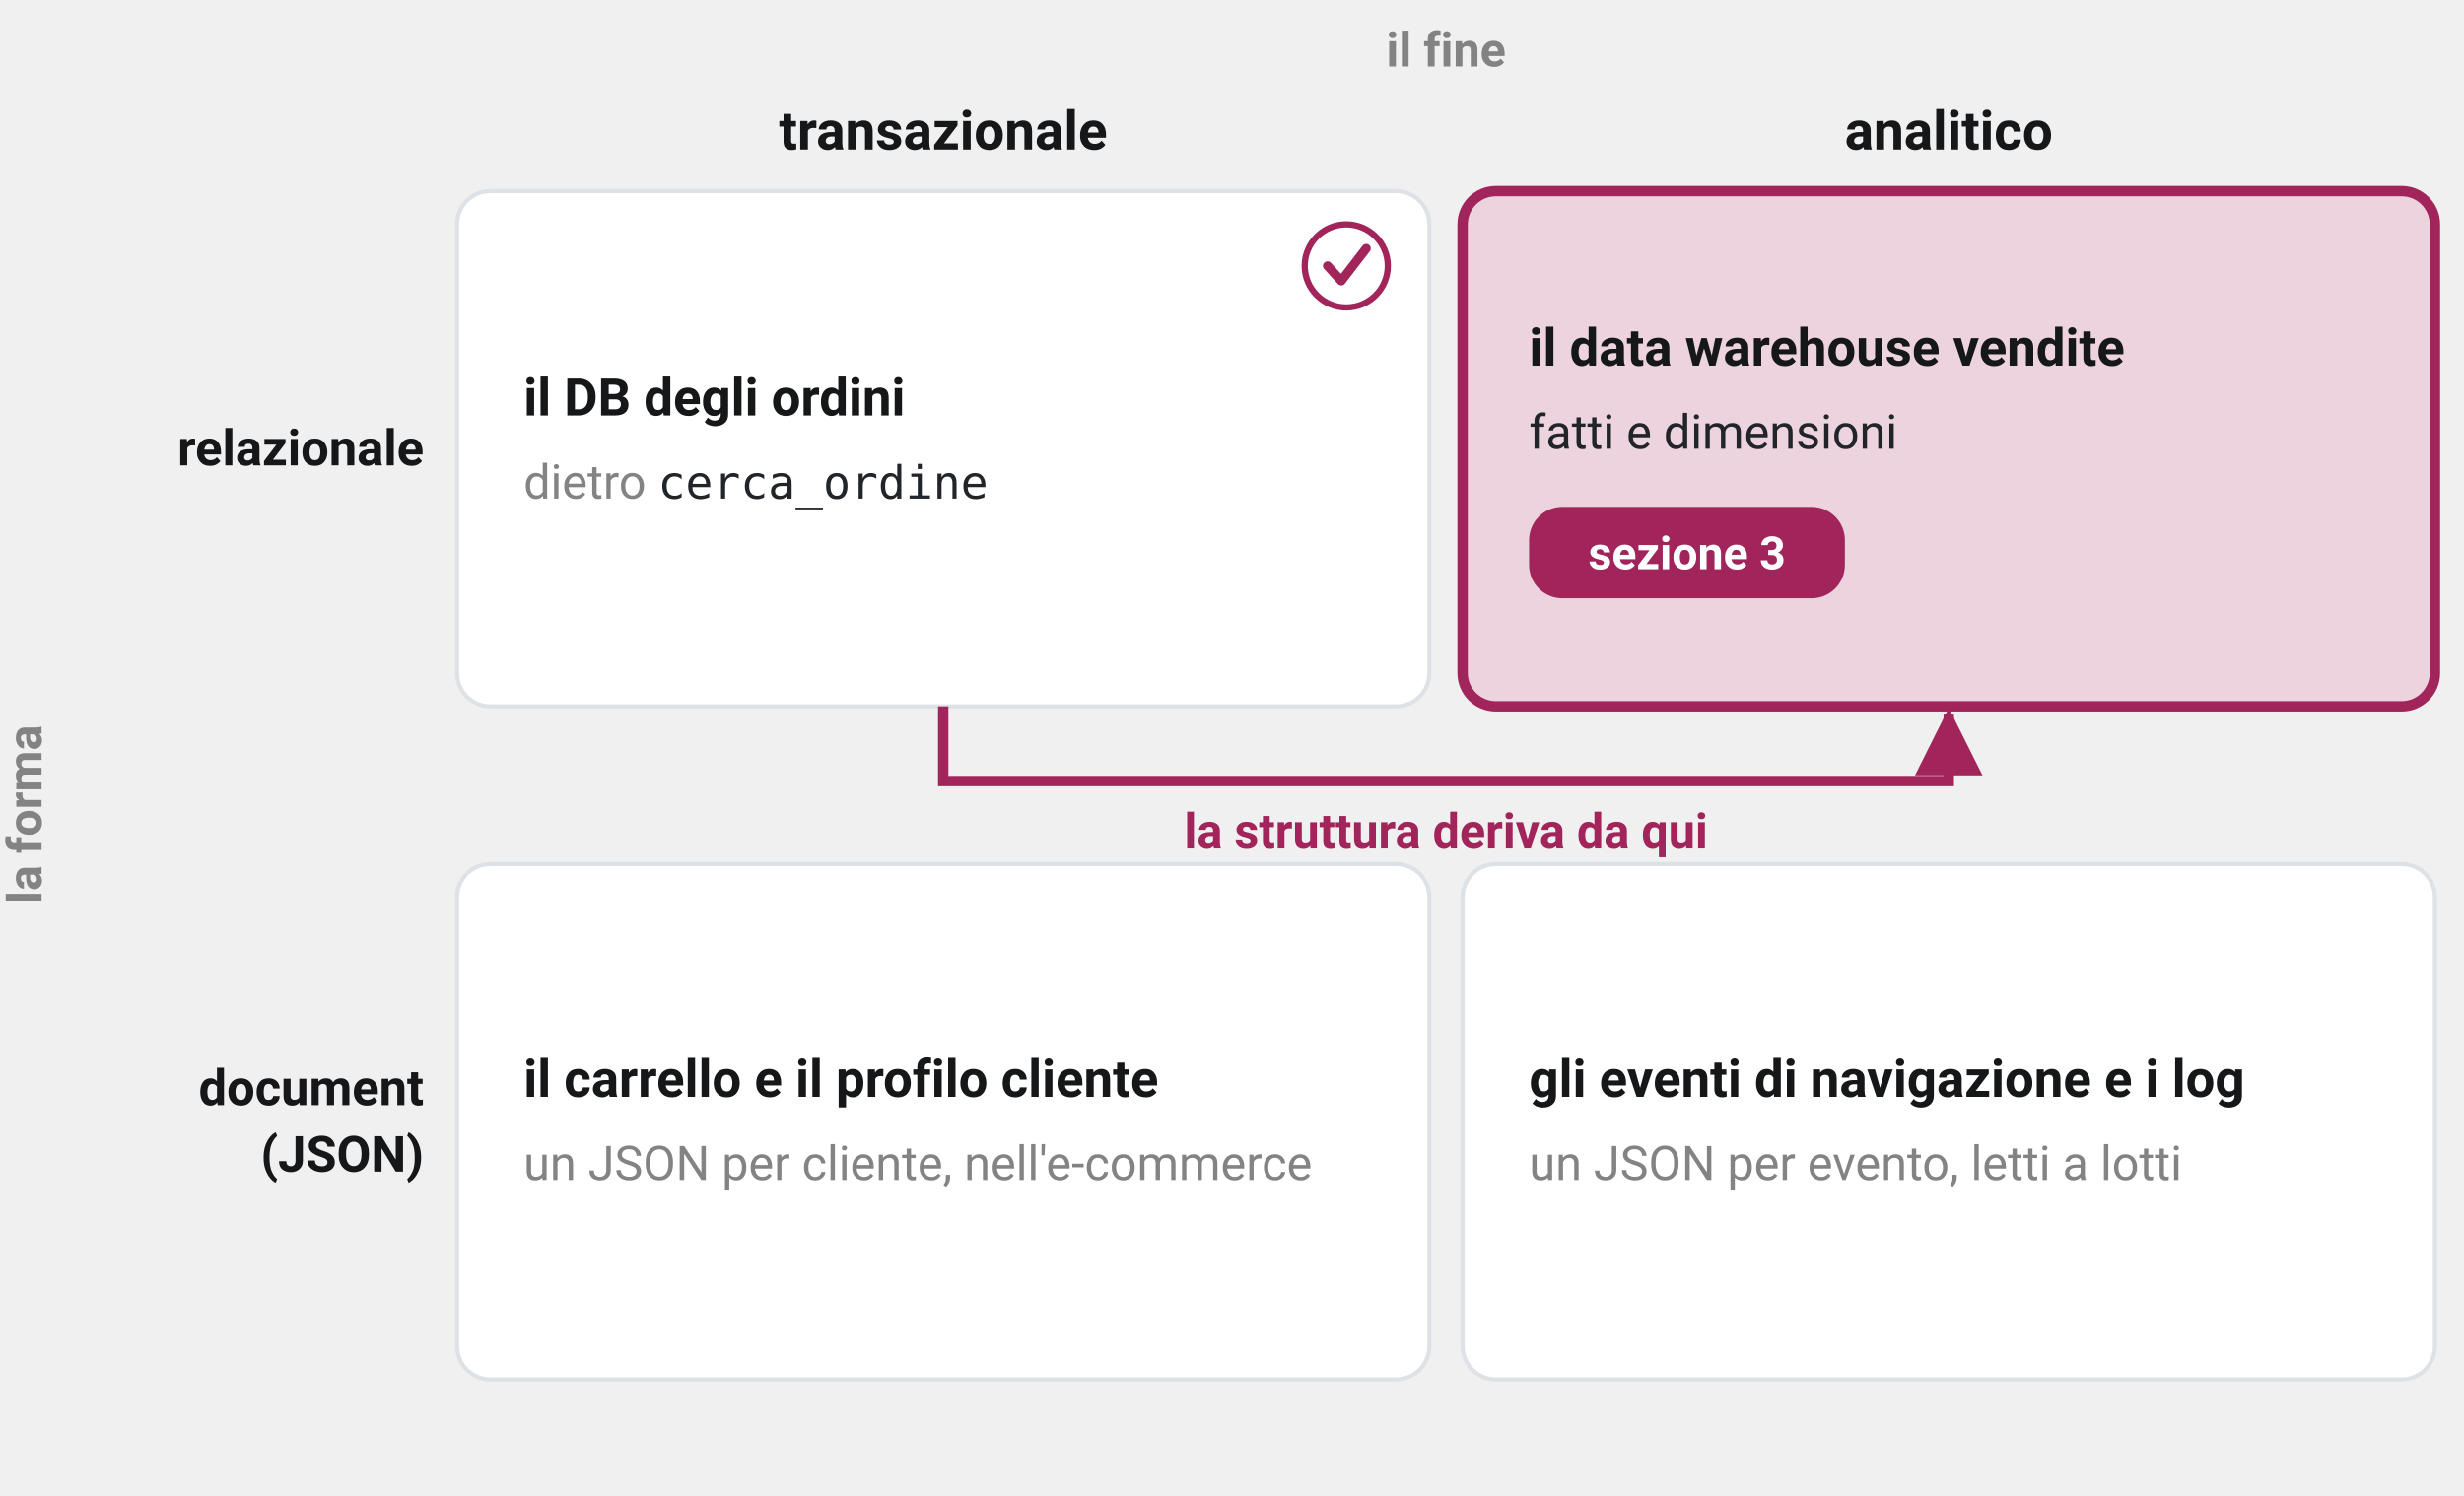
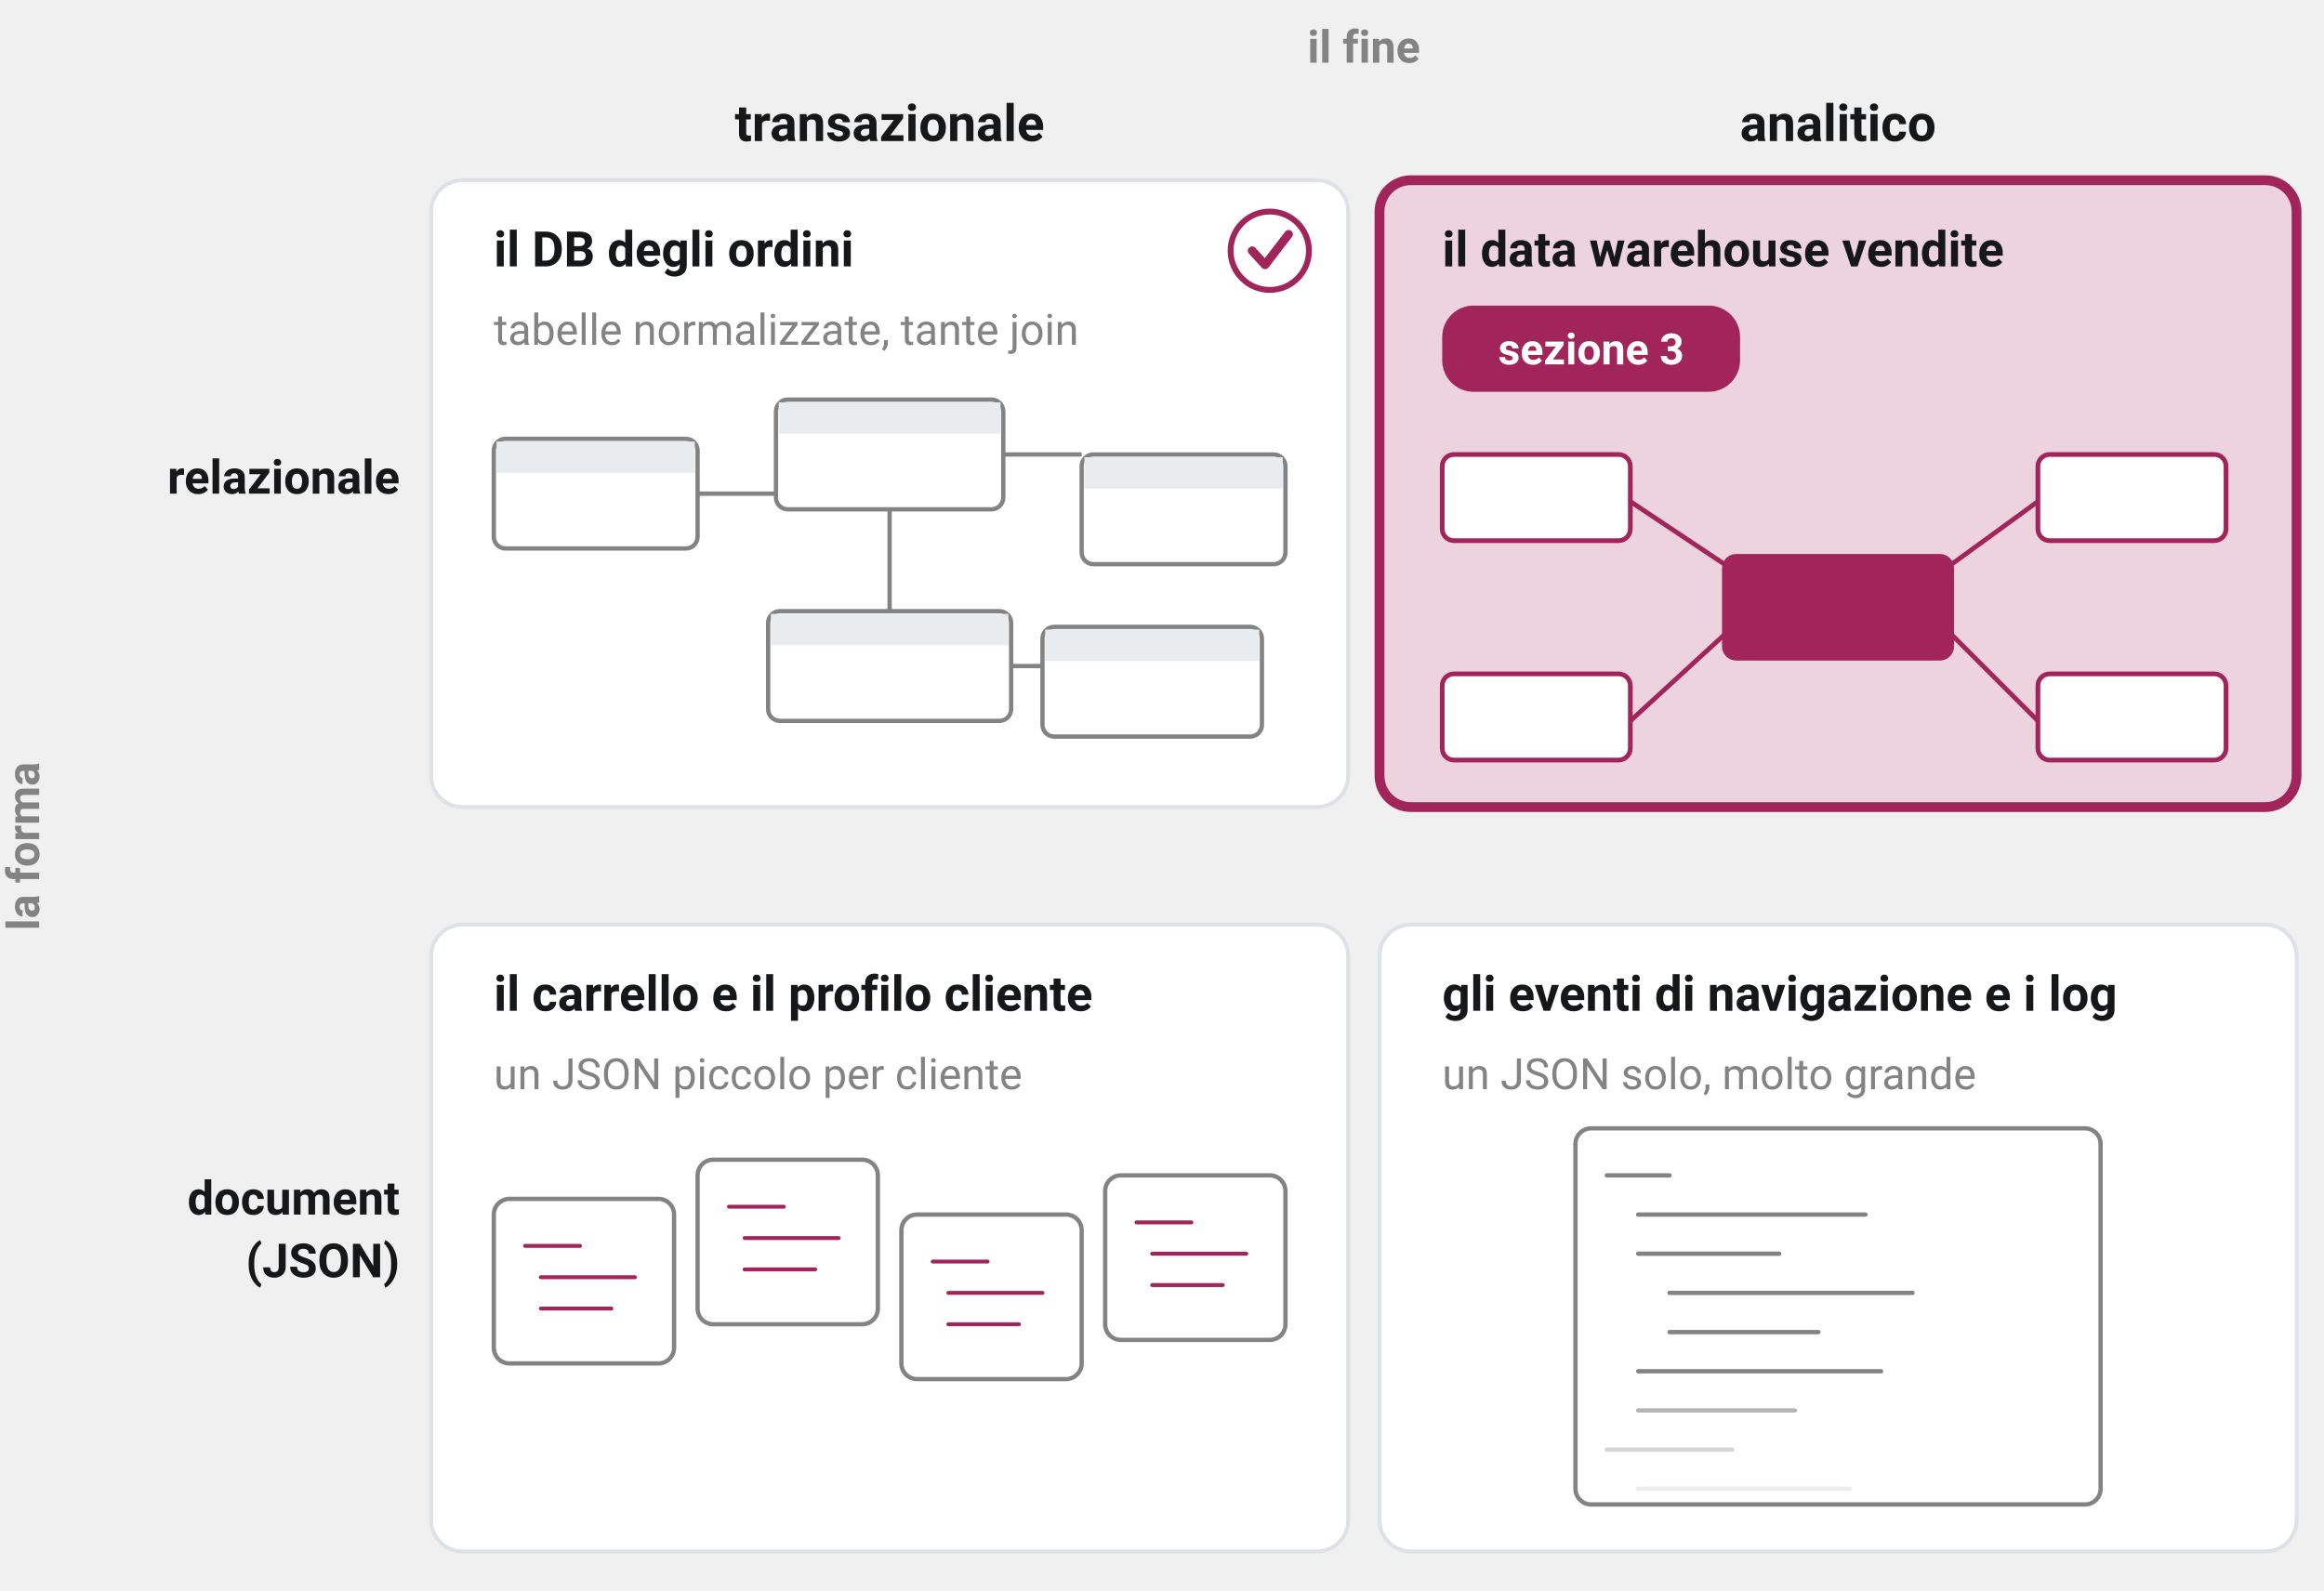
- <svg xmlns="http://www.w3.org/2000/svg" viewBox="0 0 593 360" width="593" height="360" role="img" font-family="Poppins, system-ui, -apple-system, 'Segoe UI', Roboto, sans-serif">
-   <defs>
-     <marker id="mb" viewBox="0 0 10 10" refX="9" refY="5" markerWidth="6.5" markerHeight="6.5" orient="auto-start-reverse">
-       <path d="M0 0 L10 5 L0 10 z" fill="#a1245a" />
-     </marker>
-   </defs>
+ <svg xmlns="http://www.w3.org/2000/svg" viewBox="0 0 593 406" width="593" height="406" role="img" font-family="Poppins, system-ui, -apple-system, 'Segoe UI', Roboto, sans-serif">
  <text x="348" y="16" text-anchor="middle" font-size="11.5" font-weight="600" fill="#838383">il fine</text>
-   <text x="10" y="196" transform="rotate(-90 10 196)" text-anchor="middle" font-size="11.5" font-weight="600" fill="#838383">la forma</text>
+   <text x="10" y="216" transform="rotate(-90 10 216)" text-anchor="middle" font-size="11.5" font-weight="600" fill="#838383">la forma</text>
  <g text-anchor="middle" font-size="13" font-weight="700" fill="#161719">
    <text x="227" y="36">transazionale</text>
    <text x="469" y="36">analitico</text>
  </g>
  <g text-anchor="end" font-size="12" font-weight="700" fill="#161719">
-     <text x="102" y="112">relazionale</text>
-     <text x="102" y="266">document</text>
-     <text x="102" y="282">(JSON)</text>
+     <text x="102" y="126">relazionale</text>
+     <text x="102" y="310">document</text>
+     <text x="102" y="326">(JSON)</text>
  </g>
-   <rect x="110" y="46" width="234" height="124" rx="8" fill="#ffffff" stroke="#dee2e6" />
-   <text x="126" y="100" font-size="12.5" font-weight="700" fill="#161719">il DB degli ordini</text>
-   <text x="126" y="120" font-size="11.5" fill="#838383">dietro <tspan font-family="'SFMono-Regular', Menlo, Monaco, Consolas, monospace" font-size="11" fill="#212529">cerca_ordine</tspan>
-   </text>
+   <rect x="110" y="46" width="234" height="160" rx="8" fill="#ffffff" stroke="#dee2e6" />
+   <text x="126" y="68" font-size="12.5" font-weight="700" fill="#161719">il DB degli ordini</text>
+   <text x="126" y="88" font-size="11" fill="#838383">tabelle normalizzate, tante join</text>
  <circle cx="324" cy="64" r="10" fill="#ffffff" stroke="#a1245a" stroke-width="1.5" />
  <path d="M319.5 64 L322.8 67.6 L328.8 59.8" fill="none" stroke="#a1245a" stroke-width="2.2" stroke-linecap="round" stroke-linejoin="round" />
-   <rect x="110" y="208" width="234" height="124" rx="8" fill="#ffffff" stroke="#dee2e6" />
-   <text x="126" y="264" font-size="12.5" font-weight="700" fill="#161719">il carrello e il profilo cliente</text>
-   <text x="126" y="284" font-size="11.5" fill="#838383">un JSON per cliente, nell'e-commerce</text>
-   <rect x="352" y="208" width="234" height="124" rx="8" fill="#ffffff" stroke="#dee2e6" />
-   <text x="368" y="264" font-size="12.5" font-weight="700" fill="#161719">gli eventi di navigazione e i log</text>
-   <text x="368" y="284" font-size="11.5" fill="#838383">un JSON per evento, letti a lotti</text>
-   <rect x="352" y="46" width="234" height="124" rx="8" fill="#ecd3de" stroke="#a1245a" stroke-width="2.5" />
-   <text x="368" y="88" font-size="12.5" font-weight="700" fill="#161719">il data warehouse vendite</text>
-   <text x="368" y="108" font-size="11.5" fill="#212529">fatti e dimensioni</text>
-   <rect x="368" y="122" width="76" height="22" rx="8" fill="#a1245a" />
-   <text x="406" y="137" text-anchor="middle" font-size="11" font-weight="600" fill="#ffffff">sezione 3</text>
-   <path d="M227 170 V188 H469 V172" fill="none" stroke="#a1245a" stroke-width="2.5" marker-end="url(#mb)" />
-   <text x="348" y="204" text-anchor="middle" font-size="11.5" font-weight="600" fill="#a1245a">la struttura deriva da qui</text>
+   <g transform="translate(126,102)" stroke="#838383" stroke-width="1.1" fill="#ffffff">
+     <g fill="none">
+       <path d="M52 24 H72" />
+       <path d="M130 14 H150" />
+       <path d="M101 28 V54" />
+       <path d="M120 68 H140" />
+     </g>
+     <rect x="0" y="10" width="52" height="28" rx="3" />
+     <rect x="0.7" y="10.7" width="50.6" height="8" fill="#e9ecef" stroke="none" />
+     <rect x="72" y="0" width="58" height="28" rx="3" />
+     <rect x="72.7" y="0.7" width="56.6" height="8" fill="#e9ecef" stroke="none" />
+     <rect x="150" y="14" width="52" height="28" rx="3" />
+     <rect x="150.7" y="14.7" width="50.6" height="8" fill="#e9ecef" stroke="none" />
+     <rect x="70" y="54" width="62" height="28" rx="3" />
+     <rect x="70.7" y="54.7" width="60.6" height="8" fill="#e9ecef" stroke="none" />
+     <rect x="140" y="58" width="56" height="28" rx="3" />
+     <rect x="140.7" y="58.7" width="54.6" height="8" fill="#e9ecef" stroke="none" />
+   </g>
+   <rect x="352" y="46" width="234" height="160" rx="8" fill="#ecd3de" stroke="#a1245a" stroke-width="2.5" />
+   <text x="368" y="68" font-size="12.5" font-weight="700" fill="#161719">il data warehouse vendite</text>
+   <rect x="368" y="78" width="76" height="22" rx="8" fill="#a1245a" />
+   <text x="406" y="93" text-anchor="middle" font-size="11" font-weight="600" fill="#ffffff">sezione 3</text>
+   <g transform="translate(368,110)" stroke="#a1245a" stroke-width="1.2" fill="#ffffff">
+     <g fill="none">
+       <path d="M48 18 L72 34 M152 18 L130 34 M48 74 L72 52 M152 74 L130 52" />
+     </g>
+     <rect x="0" y="6" width="48" height="22" rx="3" />
+     <rect x="152" y="6" width="48" height="22" rx="3" />
+     <rect x="0" y="62" width="48" height="22" rx="3" />
+     <rect x="152" y="62" width="48" height="22" rx="3" />
+     <rect x="72" y="32" width="58" height="26" rx="3" fill="#a1245a" stroke="#a1245a" />
+   </g>
+   <rect x="110" y="236" width="234" height="160" rx="8" fill="#ffffff" stroke="#dee2e6" />
+   <text x="126" y="258" font-size="12.5" font-weight="700" fill="#161719">il carrello e il profilo cliente</text>
+   <text x="126" y="278" font-size="11" fill="#838383">un JSON piccolo per cliente</text>
+   <g transform="translate(126,292)" stroke="#838383" stroke-width="1.1" fill="#ffffff">
+     <g id="b1">
+       <rect x="0" y="14" width="46" height="42" rx="4" />
+       <g stroke="#a1245a" stroke-width="1" stroke-linecap="round">
+         <path d="M8 26 H22" />
+         <path d="M12 34 H36" />
+         <path d="M12 42 H30" />
+       </g>
+     </g>
+     <g id="b2">
+       <rect x="52" y="4" width="46" height="42" rx="4" />
+       <g stroke="#a1245a" stroke-width="1" stroke-linecap="round">
+         <path d="M60 16 H74" />
+         <path d="M64 24 H88" />
+         <path d="M64 32 H82" />
+       </g>
+     </g>
+     <g id="b3">
+       <rect x="104" y="18" width="46" height="42" rx="4" />
+       <g stroke="#a1245a" stroke-width="1" stroke-linecap="round">
+         <path d="M112 30 H126" />
+         <path d="M116 38 H140" />
+         <path d="M116 46 H134" />
+       </g>
+     </g>
+     <g id="b4">
+       <rect x="156" y="8" width="46" height="42" rx="4" />
+       <g stroke="#a1245a" stroke-width="1" stroke-linecap="round">
+         <path d="M164 20 H178" />
+         <path d="M168 28 H192" />
+         <path d="M168 36 H186" />
+       </g>
+     </g>
+   </g>
+   <rect x="352" y="236" width="234" height="160" rx="8" fill="#ffffff" stroke="#dee2e6" />
+   <text x="368" y="258" font-size="12.5" font-weight="700" fill="#161719">gli eventi di navigazione e i log</text>
+   <text x="368" y="278" font-size="11" fill="#838383">un JSON solo, molto grande</text>
+   <g transform="translate(368,288)">
+     <rect x="34" y="0" width="134" height="96" rx="4" fill="#ffffff" stroke="#838383" stroke-width="1.1" />
+     <g stroke="#838383" stroke-width="1.1" stroke-linecap="round">
+       <path d="M42 12 H58" />
+       <path d="M50 22 H108" />
+       <path d="M50 32 H86" />
+       <path d="M58 42 H120" />
+       <path d="M58 52 H96" />
+       <path d="M50 62 H112" />
+       <path d="M50 72 H90" opacity="0.6" />
+       <path d="M42 82 H74" opacity="0.35" />
+       <path d="M50 92 H104" opacity="0.15" />
+     </g>
+   </g>
</svg>
